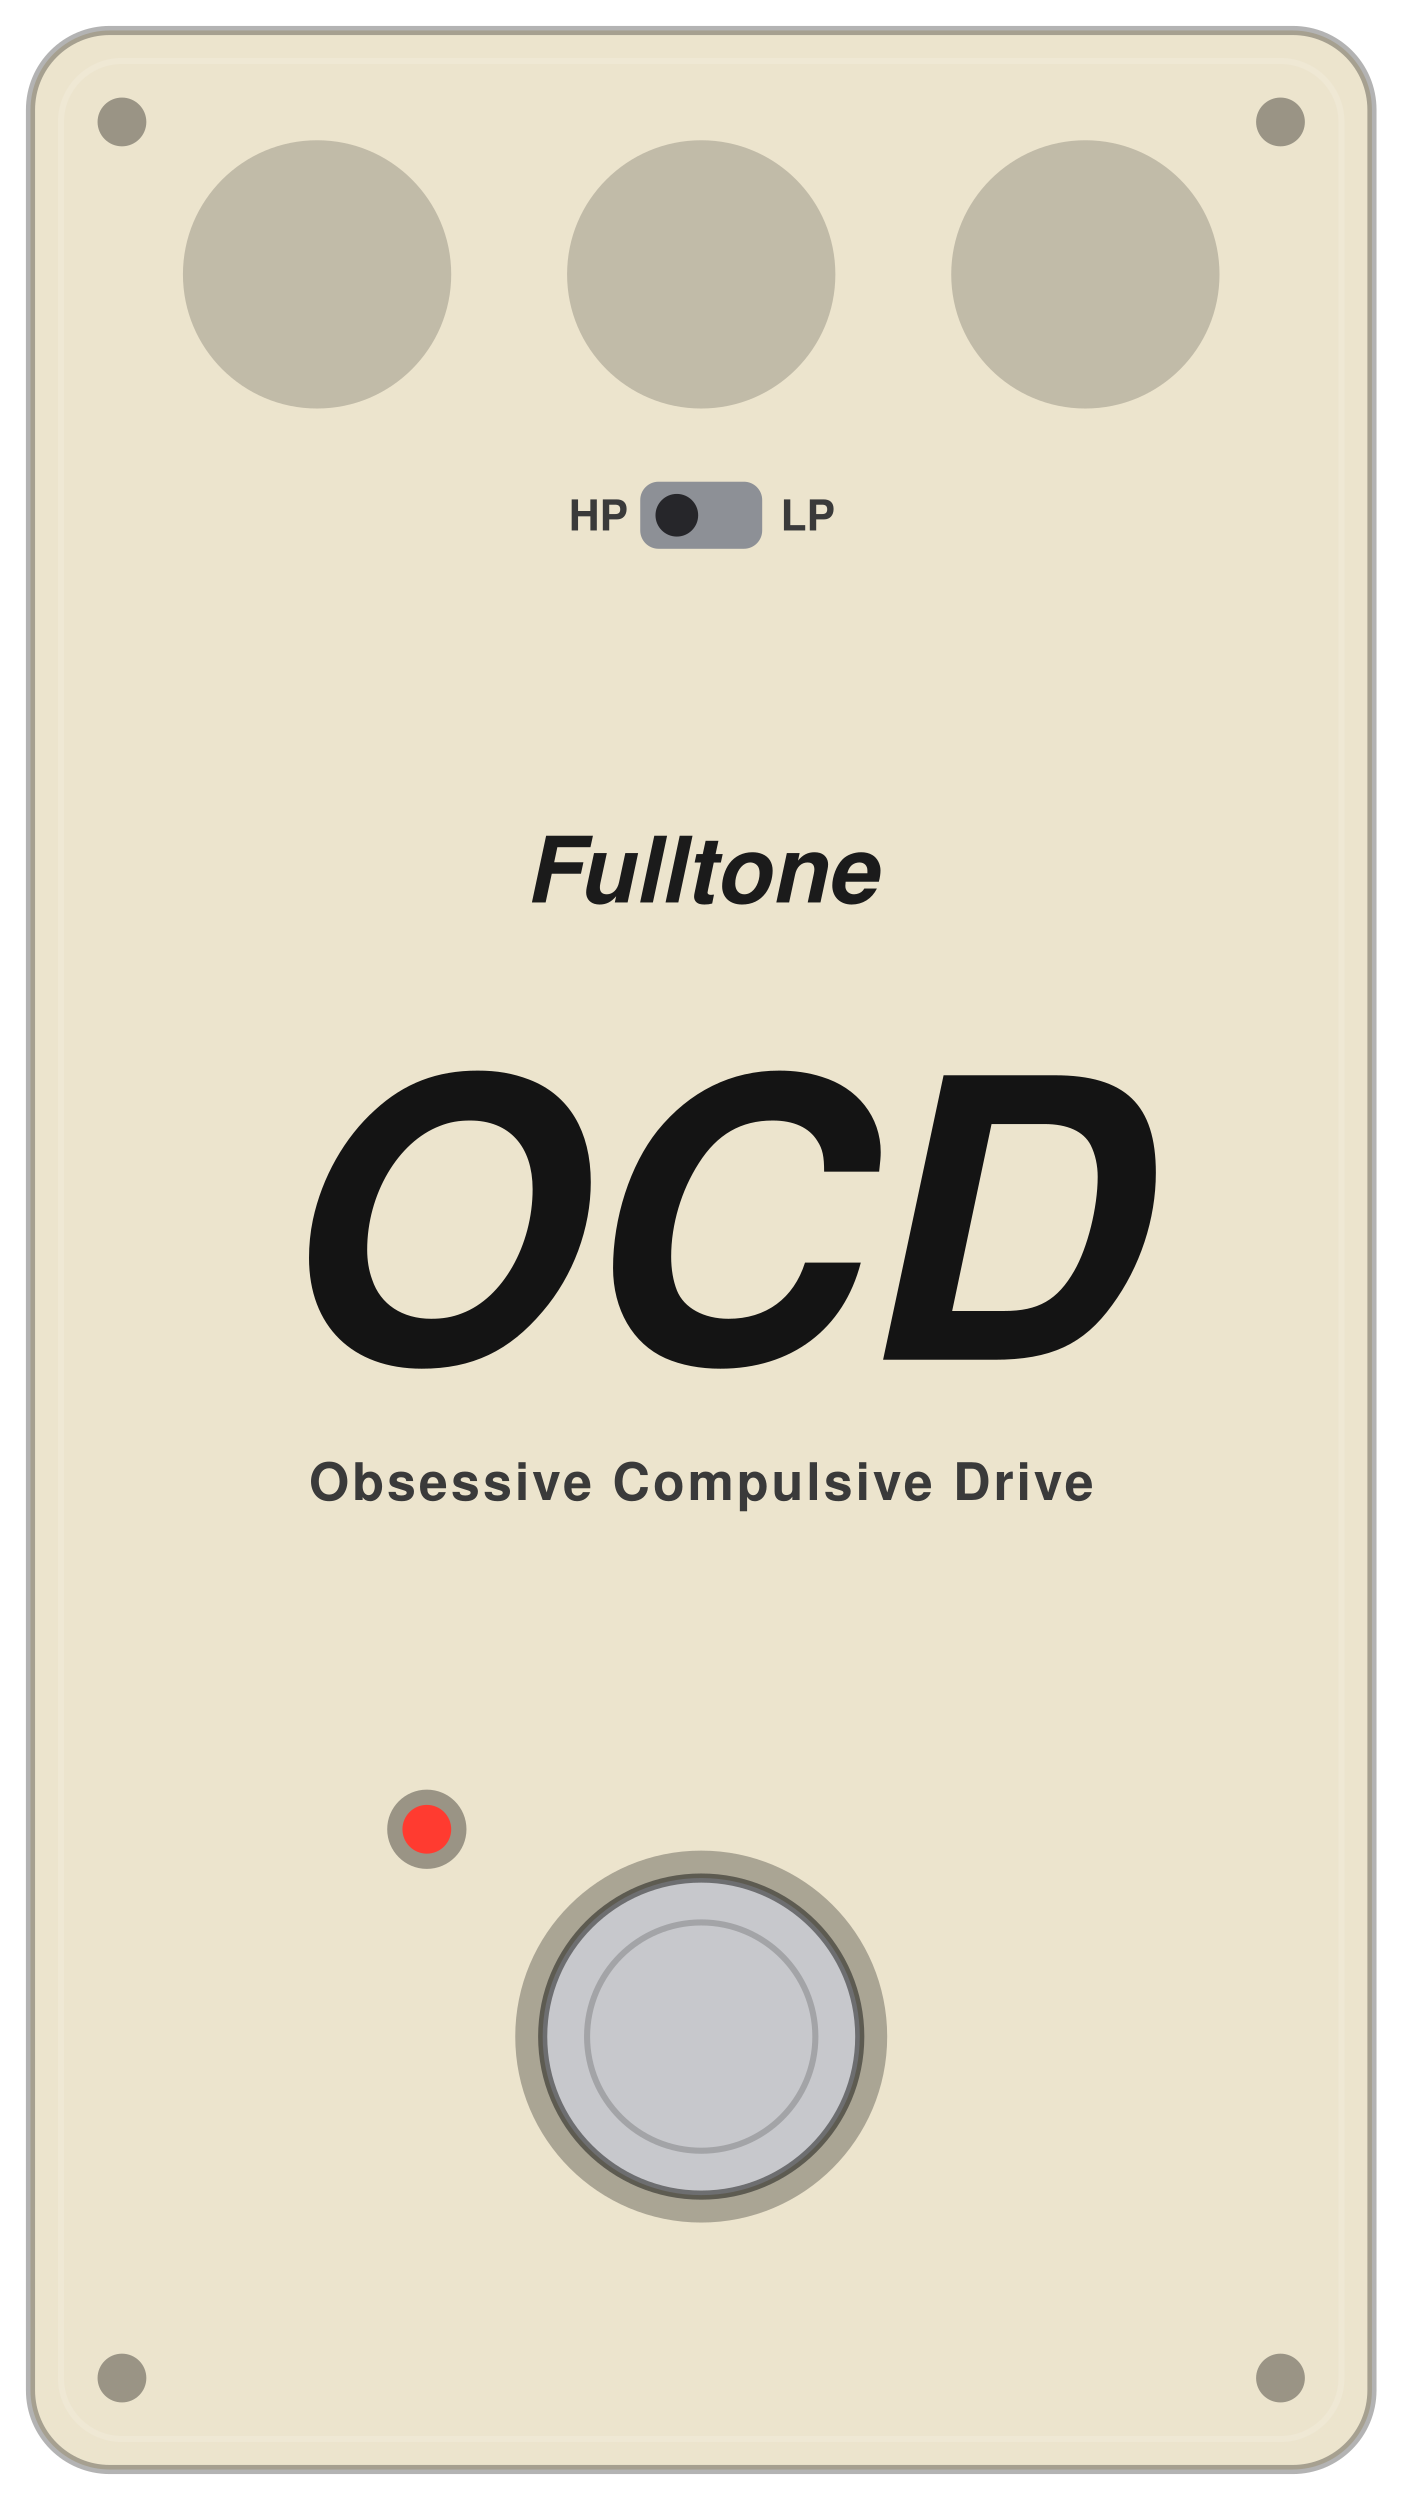
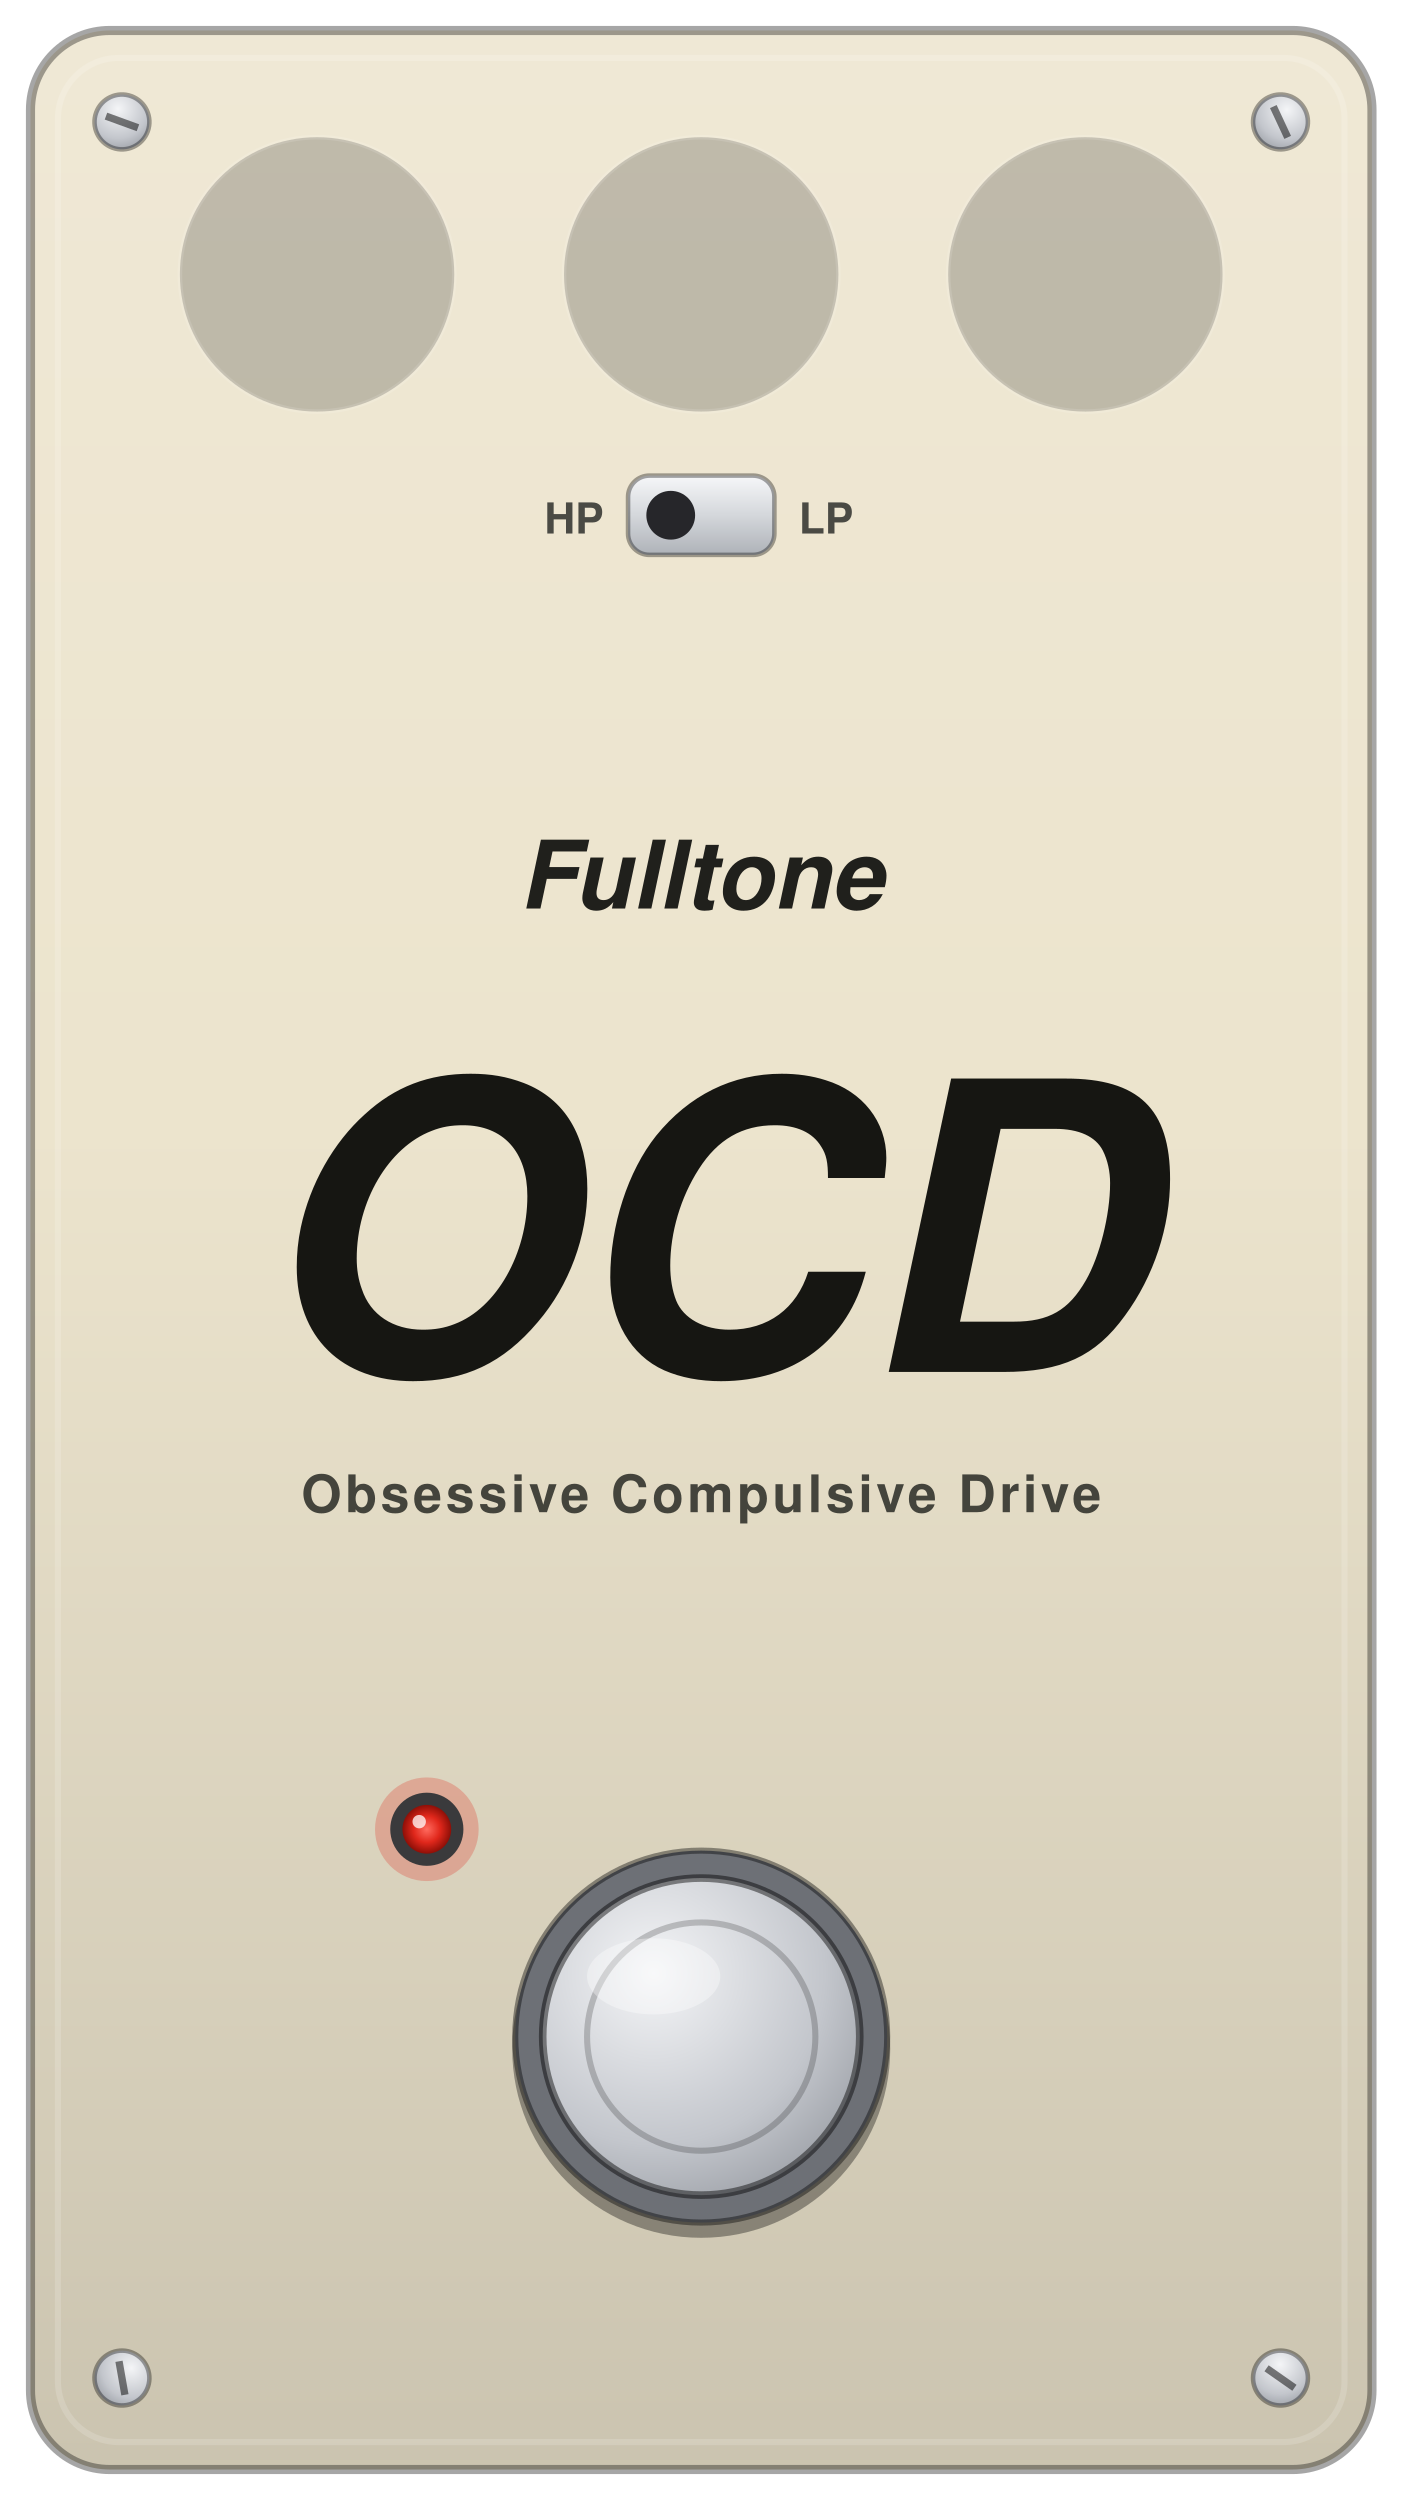
<svg xmlns="http://www.w3.org/2000/svg" width="460" height="820" viewBox="0 0 460 820">
-   <rect x="10" y="10" width="440" height="800" rx="26" fill="#ece4cd" />
-   <rect x="10" y="10" width="440" height="800" rx="26" fill="none" stroke="rgba(0,0,0,0.3)" stroke-width="3" />
-   <rect x="20" y="20" width="420" height="780" rx="20" fill="none" stroke="rgba(255,255,255,0.14)" stroke-width="2" />
-   <circle cx="104" cy="90" r="44" fill="rgba(0,0,0,0.18)" />
-   <circle cx="230" cy="90" r="44" fill="rgba(0,0,0,0.18)" />
-   <circle cx="356" cy="90" r="44" fill="rgba(0,0,0,0.18)" />
-   <rect x="210" y="158" width="40" height="22" rx="6" fill="#8d9096" />
-   <circle cx="222" cy="169" r="7" fill="#26262a" />
-   <text x="206" y="174" text-anchor="end" font-family="-apple-system, 'Helvetica Neue', Helvetica, Arial, sans-serif" font-size="14" font-weight="600" fill="#3a3a3a">HP</text>
-   <text x="256" y="174" font-family="-apple-system, 'Helvetica Neue', Helvetica, Arial, sans-serif" font-size="14" font-weight="600" fill="#3a3a3a">LP</text>
-   <text x="230" y="296" text-anchor="middle" font-family="-apple-system, 'Helvetica Neue', Helvetica, Arial, sans-serif" font-size="30" font-weight="700" font-style="italic" fill="#1b1b1b">Fulltone</text>
-   <text x="230" y="446" text-anchor="middle" font-family="-apple-system, 'Helvetica Neue', Helvetica, Arial, sans-serif" font-size="128" font-weight="900" font-style="italic" fill="#141414">OCD</text>
-   <text x="230" y="492" text-anchor="middle" font-family="-apple-system, 'Helvetica Neue', Helvetica, Arial, sans-serif" font-size="17" font-weight="600" letter-spacing="1" fill="#3a3a3a">Obsessive Compulsive Drive</text>
-   <circle cx="140" cy="600" r="13" fill="rgba(0,0,0,0.35)" />
-   <circle cx="140" cy="600" r="8" fill="#ff3b30" />
-   <circle cx="230" cy="668" r="61" fill="rgba(0,0,0,0.28)" />
-   <circle cx="230" cy="668" r="52" fill="#c7c8cc" />
-   <circle cx="230" cy="668" r="52" fill="none" stroke="rgba(0,0,0,0.45)" stroke-width="3" />
-   <circle cx="230" cy="668" r="37.44" fill="none" stroke="rgba(0,0,0,0.18)" stroke-width="2" />
-   <g fill="rgba(0,0,0,0.35)">
-     <circle cx="40" cy="40" r="8" />
-     <circle cx="420" cy="40" r="8" />
-     <circle cx="40" cy="780" r="8" />
-     <circle cx="420" cy="780" r="8" />
+   <defs>
+     <linearGradient id="bodyGrad" x1="0" y1="0" x2="0" y2="1">
+       <stop offset="0" stop-color="#efe8d5" />
+       <stop offset="0.45" stop-color="#ece4cd" />
+       <stop offset="1" stop-color="#cbc4b0" />
+     </linearGradient>
+     <radialGradient id="metal" cx="0.35" cy="0.3" r="0.9">
+       <stop offset="0" stop-color="#f4f5f7" />
+       <stop offset="0.6" stop-color="#c3c6cc" />
+       <stop offset="1" stop-color="#8e9299" />
+     </radialGradient>
+     <linearGradient id="chrome" x1="0" y1="0" x2="0" y2="1">
+       <stop offset="0" stop-color="#f6f7f9" />
+       <stop offset="0.5" stop-color="#d4d7db" />
+       <stop offset="1" stop-color="#aeb2b8" />
+     </linearGradient>
+     <radialGradient id="ledGlow" cx="0.5" cy="0.5" r="0.5">
+       <stop offset="0" stop-color="#ff6a5e" />
+       <stop offset="0.55" stop-color="#e0271b" />
+       <stop offset="1" stop-color="#8e0f07" />
+     </radialGradient>
+   </defs>
+   <rect x="10" y="10" width="440" height="800" rx="26" fill="url(#bodyGrad)" />
+   <rect x="10" y="10" width="440" height="800" rx="26" fill="none" stroke="rgba(0,0,0,0.35)" stroke-width="3" />
+   <rect x="19" y="19" width="422" height="782" rx="20" fill="none" stroke="rgba(255,255,255,0.16)" stroke-width="2" />
+   <circle cx="104" cy="90" r="45" fill="rgba(0,0,0,0.2)" />
+   <circle cx="104" cy="90" r="45" fill="none" stroke="rgba(255,255,255,0.12)" stroke-width="1.5" />
+   <circle cx="230" cy="90" r="45" fill="rgba(0,0,0,0.2)" />
+   <circle cx="230" cy="90" r="45" fill="none" stroke="rgba(255,255,255,0.12)" stroke-width="1.5" />
+   <circle cx="356" cy="90" r="45" fill="rgba(0,0,0,0.2)" />
+   <circle cx="356" cy="90" r="45" fill="none" stroke="rgba(255,255,255,0.12)" stroke-width="1.5" />
+   <rect x="206" y="156" width="48" height="26" rx="7" fill="url(#chrome)" stroke="rgba(0,0,0,0.35)" stroke-width="1.5" />
+   <circle cx="220" cy="169" r="8" fill="#26262a" />
+   <text x="198" y="175" text-anchor="end" font-family="-apple-system, 'Helvetica Neue', Helvetica, Arial, sans-serif" font-size="14" font-weight="600" fill="#4a4a44">HP</text>
+   <text x="262" y="175" font-family="-apple-system, 'Helvetica Neue', Helvetica, Arial, sans-serif" font-size="14" font-weight="600" fill="#4a4a44">LP</text>
+   <text x="230" y="298" text-anchor="middle" font-family="-apple-system, 'Helvetica Neue', Helvetica, Arial, sans-serif" font-size="31" font-weight="700" font-style="italic" fill="#20201c">Fulltone</text>
+   <text x="230" y="450" text-anchor="middle" font-family="-apple-system, 'Helvetica Neue', Helvetica, Arial, sans-serif" font-size="132" font-weight="900" font-style="italic" fill="#161612">OCD</text>
+   <text x="230" y="496" text-anchor="middle" font-family="-apple-system, 'Helvetica Neue', Helvetica, Arial, sans-serif" font-size="17" font-weight="600" letter-spacing="1.2" fill="#44443c">Obsessive Compulsive Drive</text>
+   <circle cx="140" cy="600" r="17" fill="rgba(224,39,27,0.25)" />
+   <circle cx="140" cy="600" r="12" fill="#3a3a3c" />
+   <circle cx="140" cy="600" r="8" fill="url(#ledGlow)" />
+   <circle cx="137.5" cy="597.5" r="2.2" fill="rgba(255,255,255,0.75)" />
+   <circle cx="230" cy="672" r="62" fill="rgba(0,0,0,0.35)" />
+   <circle cx="230" cy="668" r="61" fill="#6d7076" />
+   <circle cx="230" cy="668" r="61" fill="none" stroke="rgba(0,0,0,0.4)" stroke-width="2" />
+   <circle cx="230" cy="668" r="52" fill="url(#metal)" />
+   <circle cx="230" cy="668" r="52" fill="none" stroke="rgba(0,0,0,0.45)" stroke-width="2.5" />
+   <circle cx="230" cy="668" r="37.44" fill="none" stroke="rgba(0,0,0,0.2)" stroke-width="2" />
+   <ellipse cx="214.4" cy="648.24" rx="21.84" ry="12.48" fill="rgba(255,255,255,0.35)" />
+   <g transform="rotate(20 40 40)">
+     <circle cx="40" cy="40" r="9" fill="url(#metal)" stroke="rgba(0,0,0,0.35)" stroke-width="1.5" />
+     <line x1="34.42" y1="40" x2="45.58" y2="40" stroke="rgba(0,0,0,0.5)" stroke-width="2.4" />
+   </g>
+   <g transform="rotate(65 420 40)">
+     <circle cx="420" cy="40" r="9" fill="url(#metal)" stroke="rgba(0,0,0,0.35)" stroke-width="1.5" />
+     <line x1="414.42" y1="40" x2="425.58" y2="40" stroke="rgba(0,0,0,0.5)" stroke-width="2.4" />
+   </g>
+   <g transform="rotate(80 40 780)">
+     <circle cx="40" cy="780" r="9" fill="url(#metal)" stroke="rgba(0,0,0,0.35)" stroke-width="1.5" />
+     <line x1="34.42" y1="780" x2="45.58" y2="780" stroke="rgba(0,0,0,0.5)" stroke-width="2.4" />
+   </g>
+   <g transform="rotate(35 420 780)">
+     <circle cx="420" cy="780" r="9" fill="url(#metal)" stroke="rgba(0,0,0,0.35)" stroke-width="1.5" />
+     <line x1="414.42" y1="780" x2="425.58" y2="780" stroke="rgba(0,0,0,0.5)" stroke-width="2.4" />
  </g>
</svg>
